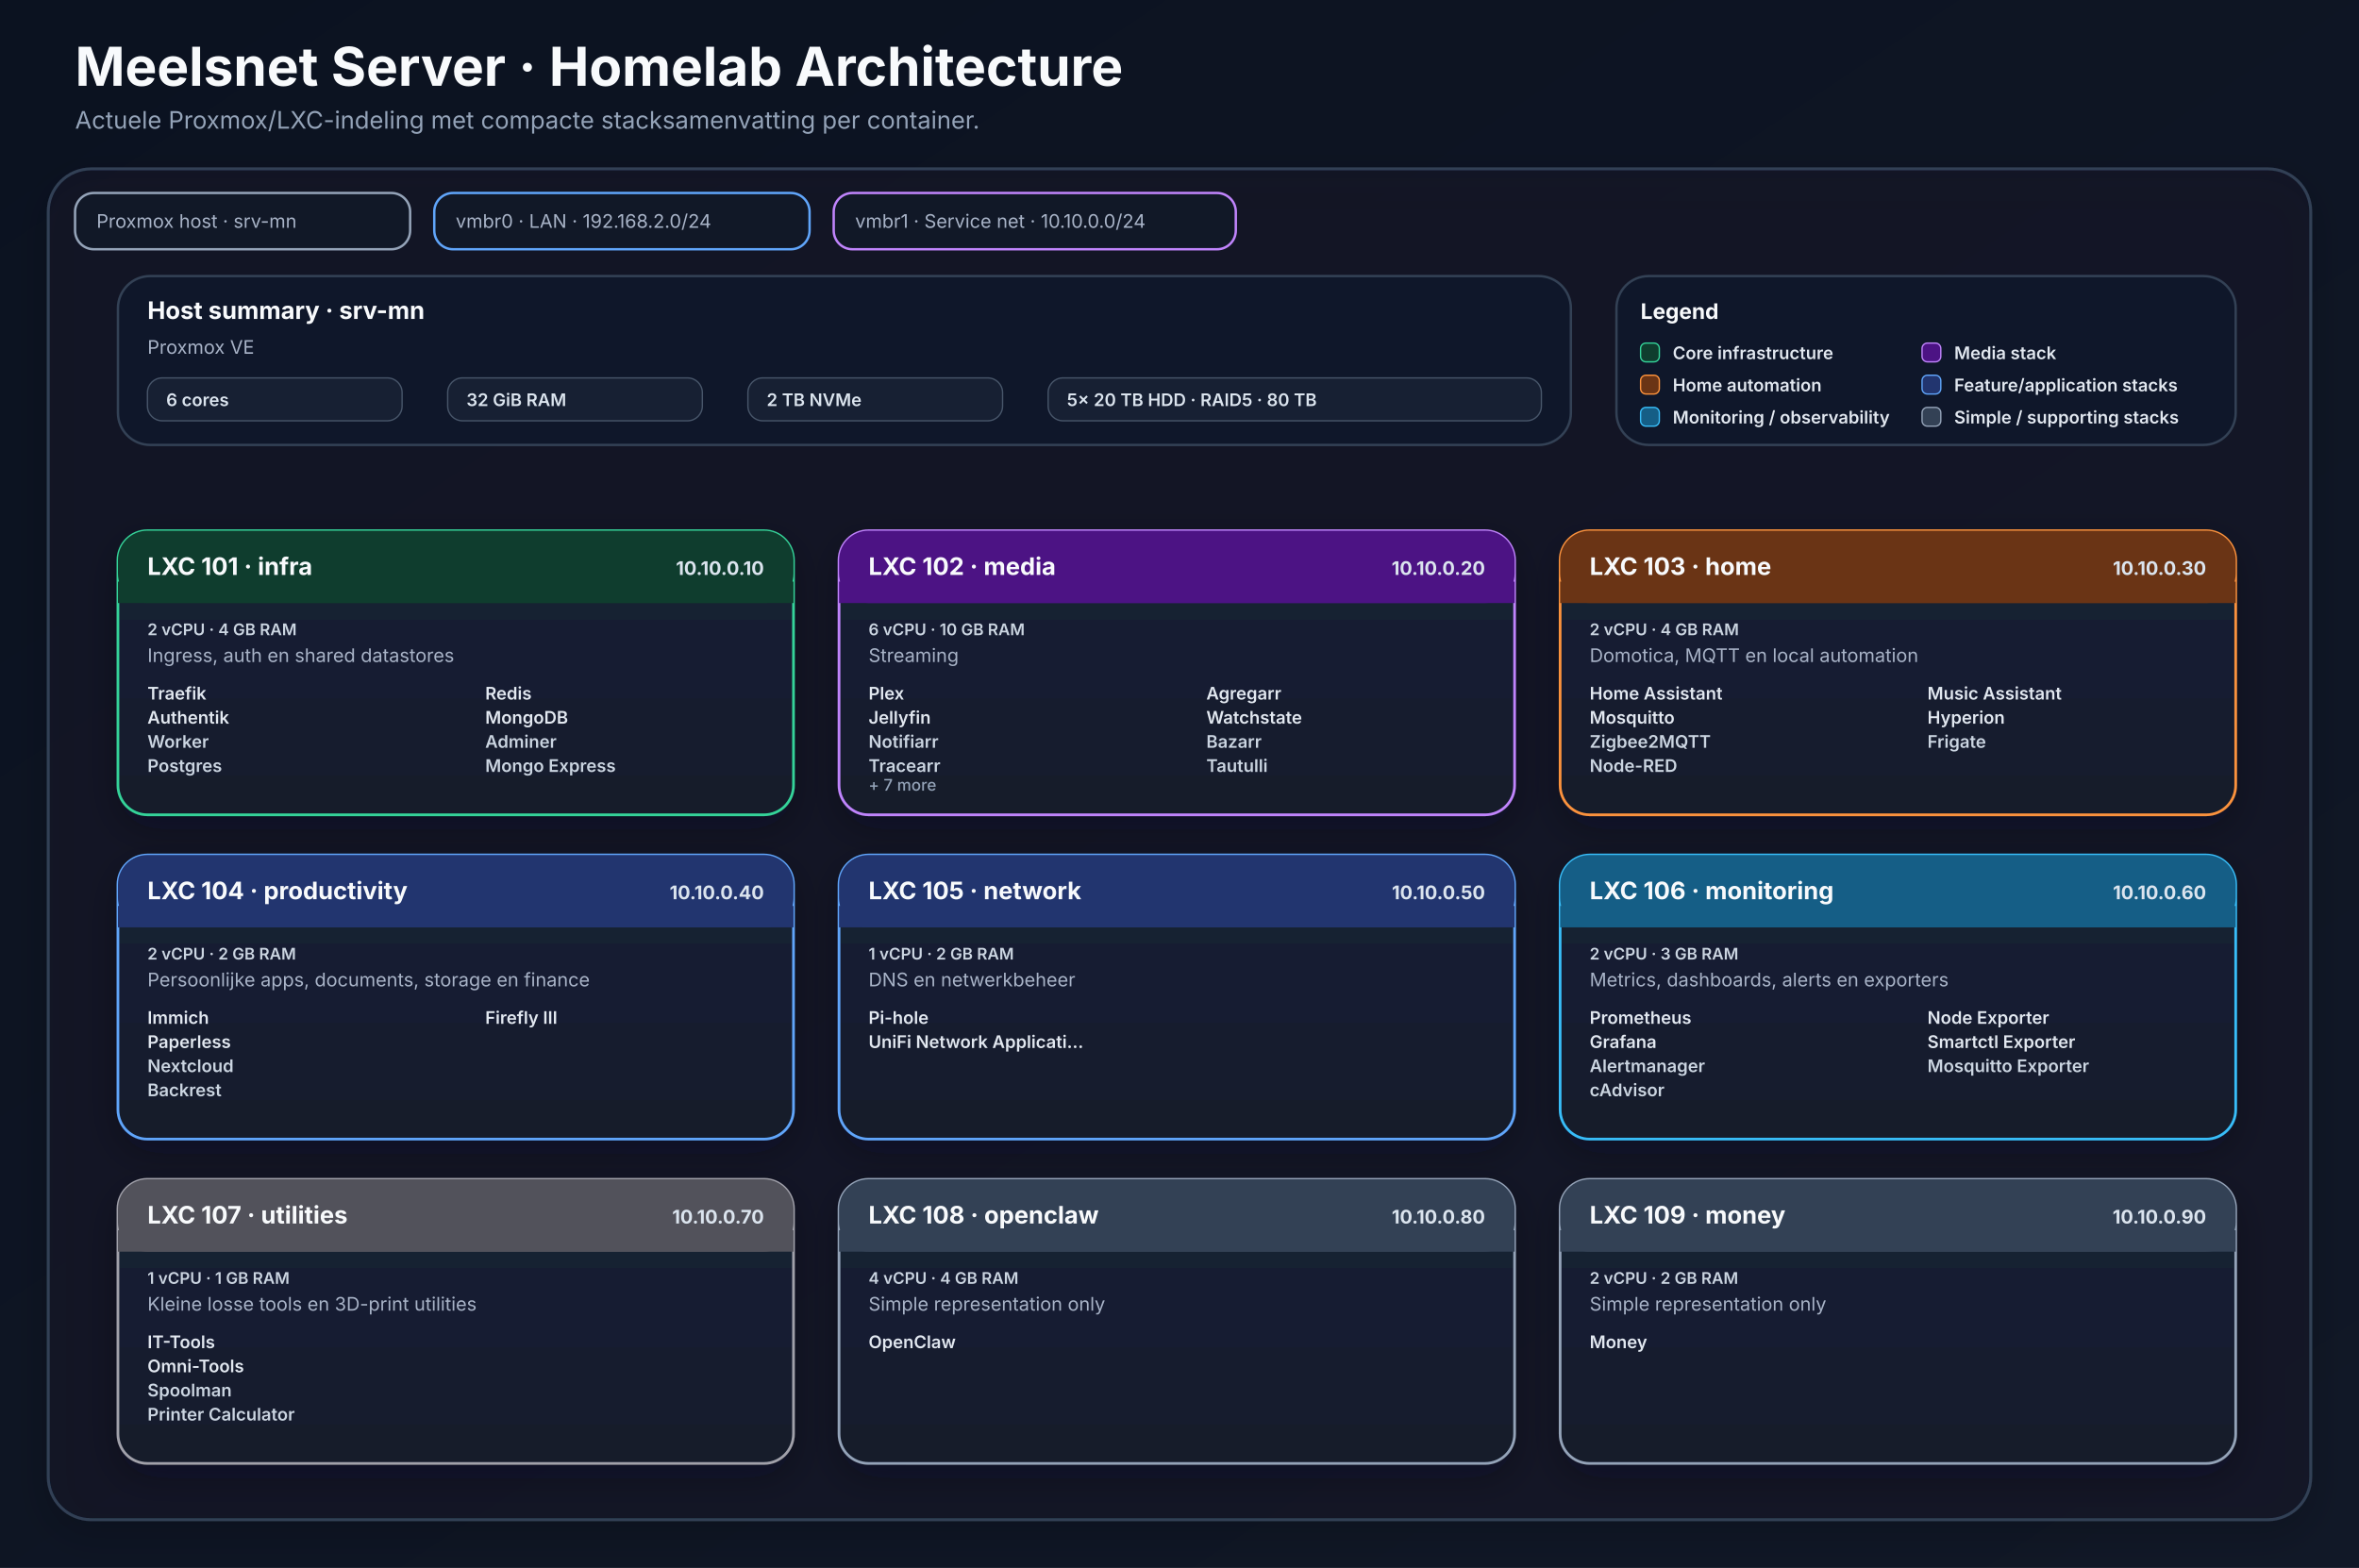
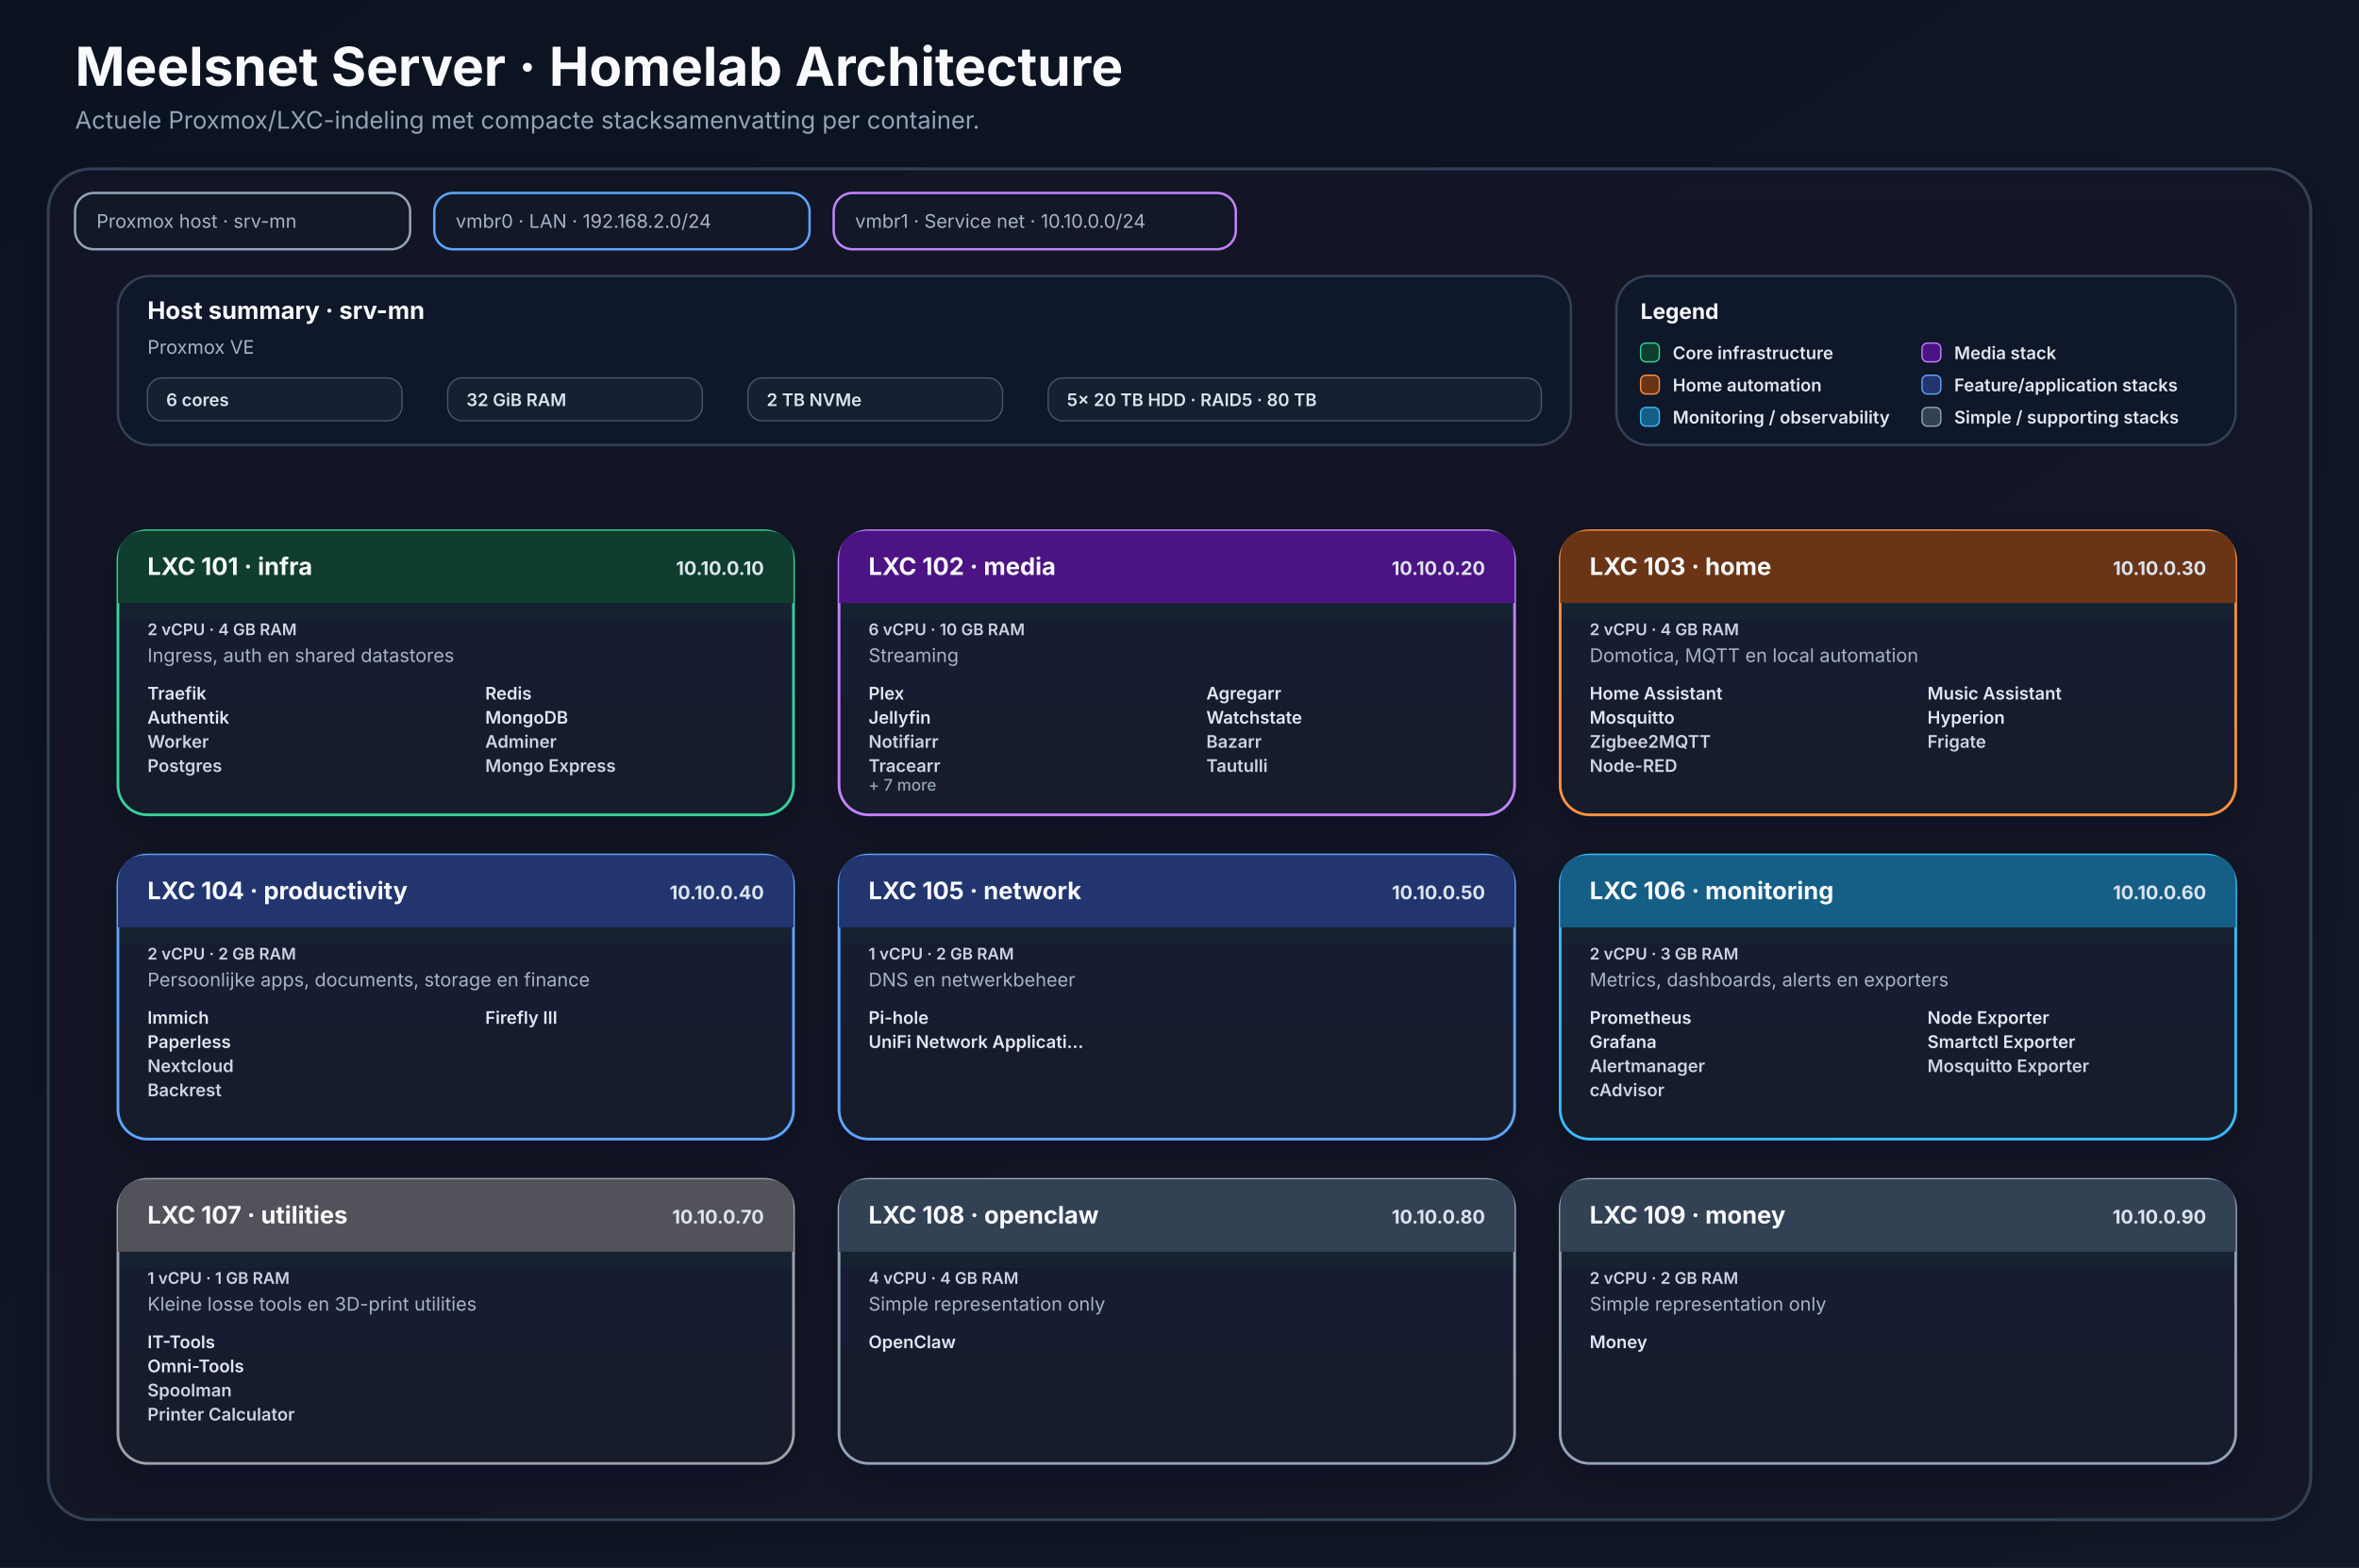
<svg xmlns="http://www.w3.org/2000/svg" width="1760" height="1170" viewBox="0 0 1760 1170" role="img" aria-labelledby="title desc">
  <defs>
    <linearGradient id="bg" x1="0" y1="0" x2="1" y2="1">
      <stop offset="0%" stop-color="#0b1220" />
      <stop offset="100%" stop-color="#111827" />
    </linearGradient>
    <linearGradient id="panel" x1="0" y1="0" x2="0" y2="1">
      <stop offset="0%" stop-color="#182236" />
      <stop offset="100%" stop-color="#121a2b" />
    </linearGradient>
    <filter id="shadow" x="-20%" y="-20%" width="140%" height="140%">
      <feDropShadow dx="0" dy="10" stdDeviation="14" flood-color="#020617" flood-opacity="0.28" />
    </filter>
    <style>
      .title1 { font: 700 40px Inter,Segoe UI,Arial,sans-serif; fill: #f8fafc; }
      .subtitle1 { font: 400 18px Inter,Segoe UI,Arial,sans-serif; fill: #94a3b8; }
      .title2 { font: 700 18px Inter,Segoe UI,Arial,sans-serif; fill: #f8fafc; }
      .meta { font: 400 14px Inter,Segoe UI,Arial,sans-serif; fill: #a8b3c7; }
      .specs { font: 600 12px Inter,Segoe UI,Arial,sans-serif; fill: #cbd5e1; }
      .ip { font: 700 14px Inter,Segoe UI,Arial,sans-serif; fill: #dbe4ee; }
      .service { font: 600 13px Inter,Segoe UI,Arial,sans-serif; fill: #e2e8f0; }
      .serviceMuted { font: 600 13px Inter,Segoe UI,Arial,sans-serif; fill: #cbd5e1; }
      .legendTitle { font: 700 16px Inter,Segoe UI,Arial,sans-serif; fill: #f8fafc; }
      .legendText { font: 600 13px Inter,Segoe UI,Arial,sans-serif; fill: #e2e8f0; }
      .hostTitle { font: 700 18px Inter,Segoe UI,Arial,sans-serif; fill: #f8fafc; }
      .hostMeta { font: 600 13px Inter,Segoe UI,Arial,sans-serif; fill: #dbe4ee; }
      .footer { font: 500 12px Inter,Segoe UI,Arial,sans-serif; fill: #94a3b8; }
    </style>
  </defs>
  <rect width="1760" height="1170" fill="url(#bg)" />
  <text x="56" y="64" class="title1">Meelsnet Server · Homelab Architecture</text>
  <text x="56" y="96" class="subtitle1">Actuele Proxmox/LXC-indeling met compacte stacksamenvatting per container.</text>
  <rect x="36" y="126" width="1688" height="1008" rx="32" fill="rgba(15,23,42,0.58)" stroke="#334155" stroke-width="2.2" filter="url(#shadow)" />
  <rect x="56" y="144" width="250" height="42" rx="14" fill="#111827" stroke="#94a3b8" stroke-width="1.8" />
  <text x="72" y="170" class="meta">Proxmox host · srv-mn</text>
  <rect x="324" y="144" width="280" height="42" rx="14" fill="#111827" stroke="#60a5fa" stroke-width="1.8" />
  <text x="340" y="170" class="meta">vmbr0 · LAN · 192.168.2.0/24</text>
  <rect x="622" y="144" width="300" height="42" rx="14" fill="#111827" stroke="#c084fc" stroke-width="1.8" />
  <text x="638" y="170" class="meta">vmbr1 · Service net · 10.10.0.0/24</text>
  <rect x="88" y="206" width="1084" height="126" rx="24" fill="#0f172a" stroke="#334155" stroke-width="1.8" />
  <text x="110" y="238" class="hostTitle">Host summary · srv-mn</text>
  <text x="110" y="264" class="meta">Proxmox VE</text>
  <rect x="110" y="282" width="190" height="32" rx="11" fill="#172033" stroke="#475569" />
  <text x="124" y="303" class="hostMeta">6 cores</text>
  <rect x="334" y="282" width="190" height="32" rx="11" fill="#172033" stroke="#475569" />
  <text x="348" y="303" class="hostMeta">32 GiB RAM</text>
  <rect x="558" y="282" width="190" height="32" rx="11" fill="#172033" stroke="#475569" />
  <text x="572" y="303" class="hostMeta">2 TB NVMe</text>
  <rect x="782" y="282" width="368" height="32" rx="11" fill="#172033" stroke="#475569" />
  <text x="796" y="303" class="hostMeta">5× 20 TB HDD · RAID5 · 80 TB</text>
  <rect x="1206" y="206" width="462" height="126" rx="24" fill="#0f172a" stroke="#334155" stroke-width="1.8" />
  <text x="1224" y="238" class="legendTitle">Legend</text>
  <rect x="1224" y="256" width="14" height="14" rx="4" fill="#0f3d2e" stroke="#34d399" />
  <text x="1248" y="268" class="legendText">Core infrastructure</text>
  <rect x="1434" y="256" width="14" height="14" rx="4" fill="#4c1384" stroke="#c084fc" />
  <text x="1458" y="268" class="legendText">Media stack</text>
  <rect x="1224" y="280" width="14" height="14" rx="4" fill="#6a3415" stroke="#fb923c" />
  <text x="1248" y="292" class="legendText">Home automation</text>
  <rect x="1434" y="280" width="14" height="14" rx="4" fill="#22356f" stroke="#60a5fa" />
  <text x="1458" y="292" class="legendText">Feature/application stacks</text>
  <rect x="1224" y="304" width="14" height="14" rx="4" fill="#155e86" stroke="#38bdf8" />
  <text x="1248" y="316" class="legendText">Monitoring / observability</text>
  <rect x="1434" y="304" width="14" height="14" rx="4" fill="#334155" stroke="#94a3b8" />
  <text x="1458" y="316" class="legendText">Simple / supporting stacks</text>
  <g>
    <rect x="88" y="396" width="504" height="212" rx="22" fill="url(#panel)" stroke="#34d399" stroke-width="2.0" filter="url(#shadow)" />
-     <rect x="88" y="396" width="504" height="54" rx="22" fill="#0f3d2e" />
-     <rect x="88" y="434" width="504" height="16" fill="#0f3d2e" />
+     <path d="M 110 396 H 570 Q 592 396 592 418 V 450 H 88 V 418 Q 88 396 110 396 Z" fill="#0f3d2e" />
    <text x="110" y="429" class="title2">LXC 101 · infra</text>
    <text x="570" y="429" class="ip" text-anchor="end">10.10.0.10</text>
    <text x="110" y="474" class="specs">2 vCPU · 4 GB RAM</text>
    <text x="110" y="494" class="meta">Ingress, auth en shared datastores</text>
    <text x="110" y="522" class="service">Traefik</text>
    <text x="110" y="540" class="service">Authentik</text>
    <text x="110" y="558" class="serviceMuted">Worker</text>
    <text x="110" y="576" class="serviceMuted">Postgres</text>
    <text x="362" y="522" class="service">Redis</text>
    <text x="362" y="540" class="service">MongoDB</text>
    <text x="362" y="558" class="serviceMuted">Adminer</text>
    <text x="362" y="576" class="serviceMuted">Mongo Express</text>
  </g>
  <g>
    <rect x="626" y="396" width="504" height="212" rx="22" fill="url(#panel)" stroke="#c084fc" stroke-width="2.0" filter="url(#shadow)" />
-     <rect x="626" y="396" width="504" height="54" rx="22" fill="#4c1384" />
-     <rect x="626" y="434" width="504" height="16" fill="#4c1384" />
+     <path d="M 648 396 H 1108 Q 1130 396 1130 418 V 450 H 626 V 418 Q 626 396 648 396 Z" fill="#4c1384" />
    <text x="648" y="429" class="title2">LXC 102 · media</text>
    <text x="1108" y="429" class="ip" text-anchor="end">10.10.0.20</text>
    <text x="648" y="474" class="specs">6 vCPU · 10 GB RAM</text>
    <text x="648" y="494" class="meta">Streaming</text>
    <text x="648" y="522" class="service">Plex</text>
    <text x="648" y="540" class="service">Jellyfin</text>
    <text x="648" y="558" class="serviceMuted">Notifiarr</text>
    <text x="648" y="576" class="serviceMuted">Tracearr</text>
    <text x="900" y="522" class="service">Agregarr</text>
    <text x="900" y="540" class="service">Watchstate</text>
    <text x="900" y="558" class="serviceMuted">Bazarr</text>
    <text x="900" y="576" class="serviceMuted">Tautulli</text>
    <text x="648" y="590" class="footer">+ 7 more</text>
  </g>
  <g>
    <rect x="1164" y="396" width="504" height="212" rx="22" fill="url(#panel)" stroke="#fb923c" stroke-width="2.0" filter="url(#shadow)" />
-     <rect x="1164" y="396" width="504" height="54" rx="22" fill="#6a3415" />
-     <rect x="1164" y="434" width="504" height="16" fill="#6a3415" />
+     <path d="M 1186 396 H 1646 Q 1668 396 1668 418 V 450 H 1164 V 418 Q 1164 396 1186 396 Z" fill="#6a3415" />
    <text x="1186" y="429" class="title2">LXC 103 · home</text>
    <text x="1646" y="429" class="ip" text-anchor="end">10.10.0.30</text>
    <text x="1186" y="474" class="specs">2 vCPU · 4 GB RAM</text>
    <text x="1186" y="494" class="meta">Domotica, MQTT en local automation</text>
    <text x="1186" y="522" class="service">Home Assistant</text>
    <text x="1186" y="540" class="service">Mosquitto</text>
    <text x="1186" y="558" class="serviceMuted">Zigbee2MQTT</text>
    <text x="1186" y="576" class="serviceMuted">Node-RED</text>
    <text x="1438" y="522" class="service">Music Assistant</text>
    <text x="1438" y="540" class="service">Hyperion</text>
    <text x="1438" y="558" class="serviceMuted">Frigate</text>
  </g>
  <g>
    <rect x="88" y="638" width="504" height="212" rx="22" fill="url(#panel)" stroke="#60a5fa" stroke-width="2.0" filter="url(#shadow)" />
-     <rect x="88" y="638" width="504" height="54" rx="22" fill="#22356f" />
-     <rect x="88" y="676" width="504" height="16" fill="#22356f" />
+     <path d="M 110 638 H 570 Q 592 638 592 660 V 692 H 88 V 660 Q 88 638 110 638 Z" fill="#22356f" />
    <text x="110" y="671" class="title2">LXC 104 · productivity</text>
    <text x="570" y="671" class="ip" text-anchor="end">10.10.0.40</text>
    <text x="110" y="716" class="specs">2 vCPU · 2 GB RAM</text>
    <text x="110" y="736" class="meta">Persoonlijke apps, documents, storage en finance</text>
    <text x="110" y="764" class="service">Immich</text>
    <text x="110" y="782" class="service">Paperless</text>
    <text x="110" y="800" class="serviceMuted">Nextcloud</text>
    <text x="110" y="818" class="serviceMuted">Backrest</text>
    <text x="362" y="764" class="service">Firefly III</text>
  </g>
  <g>
    <rect x="626" y="638" width="504" height="212" rx="22" fill="url(#panel)" stroke="#60a5fa" stroke-width="2.0" filter="url(#shadow)" />
-     <rect x="626" y="638" width="504" height="54" rx="22" fill="#22356f" />
-     <rect x="626" y="676" width="504" height="16" fill="#22356f" />
+     <path d="M 648 638 H 1108 Q 1130 638 1130 660 V 692 H 626 V 660 Q 626 638 648 638 Z" fill="#22356f" />
    <text x="648" y="671" class="title2">LXC 105 · network</text>
    <text x="1108" y="671" class="ip" text-anchor="end">10.10.0.50</text>
    <text x="648" y="716" class="specs">1 vCPU · 2 GB RAM</text>
    <text x="648" y="736" class="meta">DNS en netwerkbeheer</text>
    <text x="648" y="764" class="service">Pi-hole</text>
    <text x="648" y="782" class="service">UniFi Network Applicati…</text>
  </g>
  <g>
    <rect x="1164" y="638" width="504" height="212" rx="22" fill="url(#panel)" stroke="#38bdf8" stroke-width="2.0" filter="url(#shadow)" />
-     <rect x="1164" y="638" width="504" height="54" rx="22" fill="#155e86" />
-     <rect x="1164" y="676" width="504" height="16" fill="#155e86" />
+     <path d="M 1186 638 H 1646 Q 1668 638 1668 660 V 692 H 1164 V 660 Q 1164 638 1186 638 Z" fill="#155e86" />
    <text x="1186" y="671" class="title2">LXC 106 · monitoring</text>
    <text x="1646" y="671" class="ip" text-anchor="end">10.10.0.60</text>
    <text x="1186" y="716" class="specs">2 vCPU · 3 GB RAM</text>
    <text x="1186" y="736" class="meta">Metrics, dashboards, alerts en exporters</text>
    <text x="1186" y="764" class="service">Prometheus</text>
    <text x="1186" y="782" class="service">Grafana</text>
    <text x="1186" y="800" class="serviceMuted">Alertmanager</text>
    <text x="1186" y="818" class="serviceMuted">cAdvisor</text>
    <text x="1438" y="764" class="service">Node Exporter</text>
    <text x="1438" y="782" class="service">Smartctl Exporter</text>
    <text x="1438" y="800" class="serviceMuted">Mosquitto Exporter</text>
  </g>
  <g>
    <rect x="88" y="880" width="504" height="212" rx="22" fill="url(#panel)" stroke="#a1a1aa" stroke-width="2.0" filter="url(#shadow)" />
-     <rect x="88" y="880" width="504" height="54" rx="22" fill="#52525b" />
-     <rect x="88" y="918" width="504" height="16" fill="#52525b" />
+     <path d="M 110 880 H 570 Q 592 880 592 902 V 934 H 88 V 902 Q 88 880 110 880 Z" fill="#52525b" />
    <text x="110" y="913" class="title2">LXC 107 · utilities</text>
    <text x="570" y="913" class="ip" text-anchor="end">10.10.0.70</text>
    <text x="110" y="958" class="specs">1 vCPU · 1 GB RAM</text>
    <text x="110" y="978" class="meta">Kleine losse tools en 3D-print utilities</text>
    <text x="110" y="1006" class="service">IT-Tools</text>
    <text x="110" y="1024" class="service">Omni-Tools</text>
    <text x="110" y="1042" class="serviceMuted">Spoolman</text>
    <text x="110" y="1060" class="serviceMuted">Printer Calculator</text>
  </g>
  <g>
    <rect x="626" y="880" width="504" height="212" rx="22" fill="url(#panel)" stroke="#94a3b8" stroke-width="2.0" filter="url(#shadow)" />
-     <rect x="626" y="880" width="504" height="54" rx="22" fill="#334155" />
-     <rect x="626" y="918" width="504" height="16" fill="#334155" />
+     <path d="M 648 880 H 1108 Q 1130 880 1130 902 V 934 H 626 V 902 Q 626 880 648 880 Z" fill="#334155" />
    <text x="648" y="913" class="title2">LXC 108 · openclaw</text>
    <text x="1108" y="913" class="ip" text-anchor="end">10.10.0.80</text>
    <text x="648" y="958" class="specs">4 vCPU · 4 GB RAM</text>
    <text x="648" y="978" class="meta">Simple representation only</text>
    <text x="648" y="1006" class="service">OpenClaw</text>
  </g>
  <g>
    <rect x="1164" y="880" width="504" height="212" rx="22" fill="url(#panel)" stroke="#94a3b8" stroke-width="2.0" filter="url(#shadow)" />
-     <rect x="1164" y="880" width="504" height="54" rx="22" fill="#334155" />
-     <rect x="1164" y="918" width="504" height="16" fill="#334155" />
+     <path d="M 1186 880 H 1646 Q 1668 880 1668 902 V 934 H 1164 V 902 Q 1164 880 1186 880 Z" fill="#334155" />
    <text x="1186" y="913" class="title2">LXC 109 · money</text>
    <text x="1646" y="913" class="ip" text-anchor="end">10.10.0.90</text>
    <text x="1186" y="958" class="specs">2 vCPU · 2 GB RAM</text>
    <text x="1186" y="978" class="meta">Simple representation only</text>
    <text x="1186" y="1006" class="service">Money</text>
  </g>
</svg>
